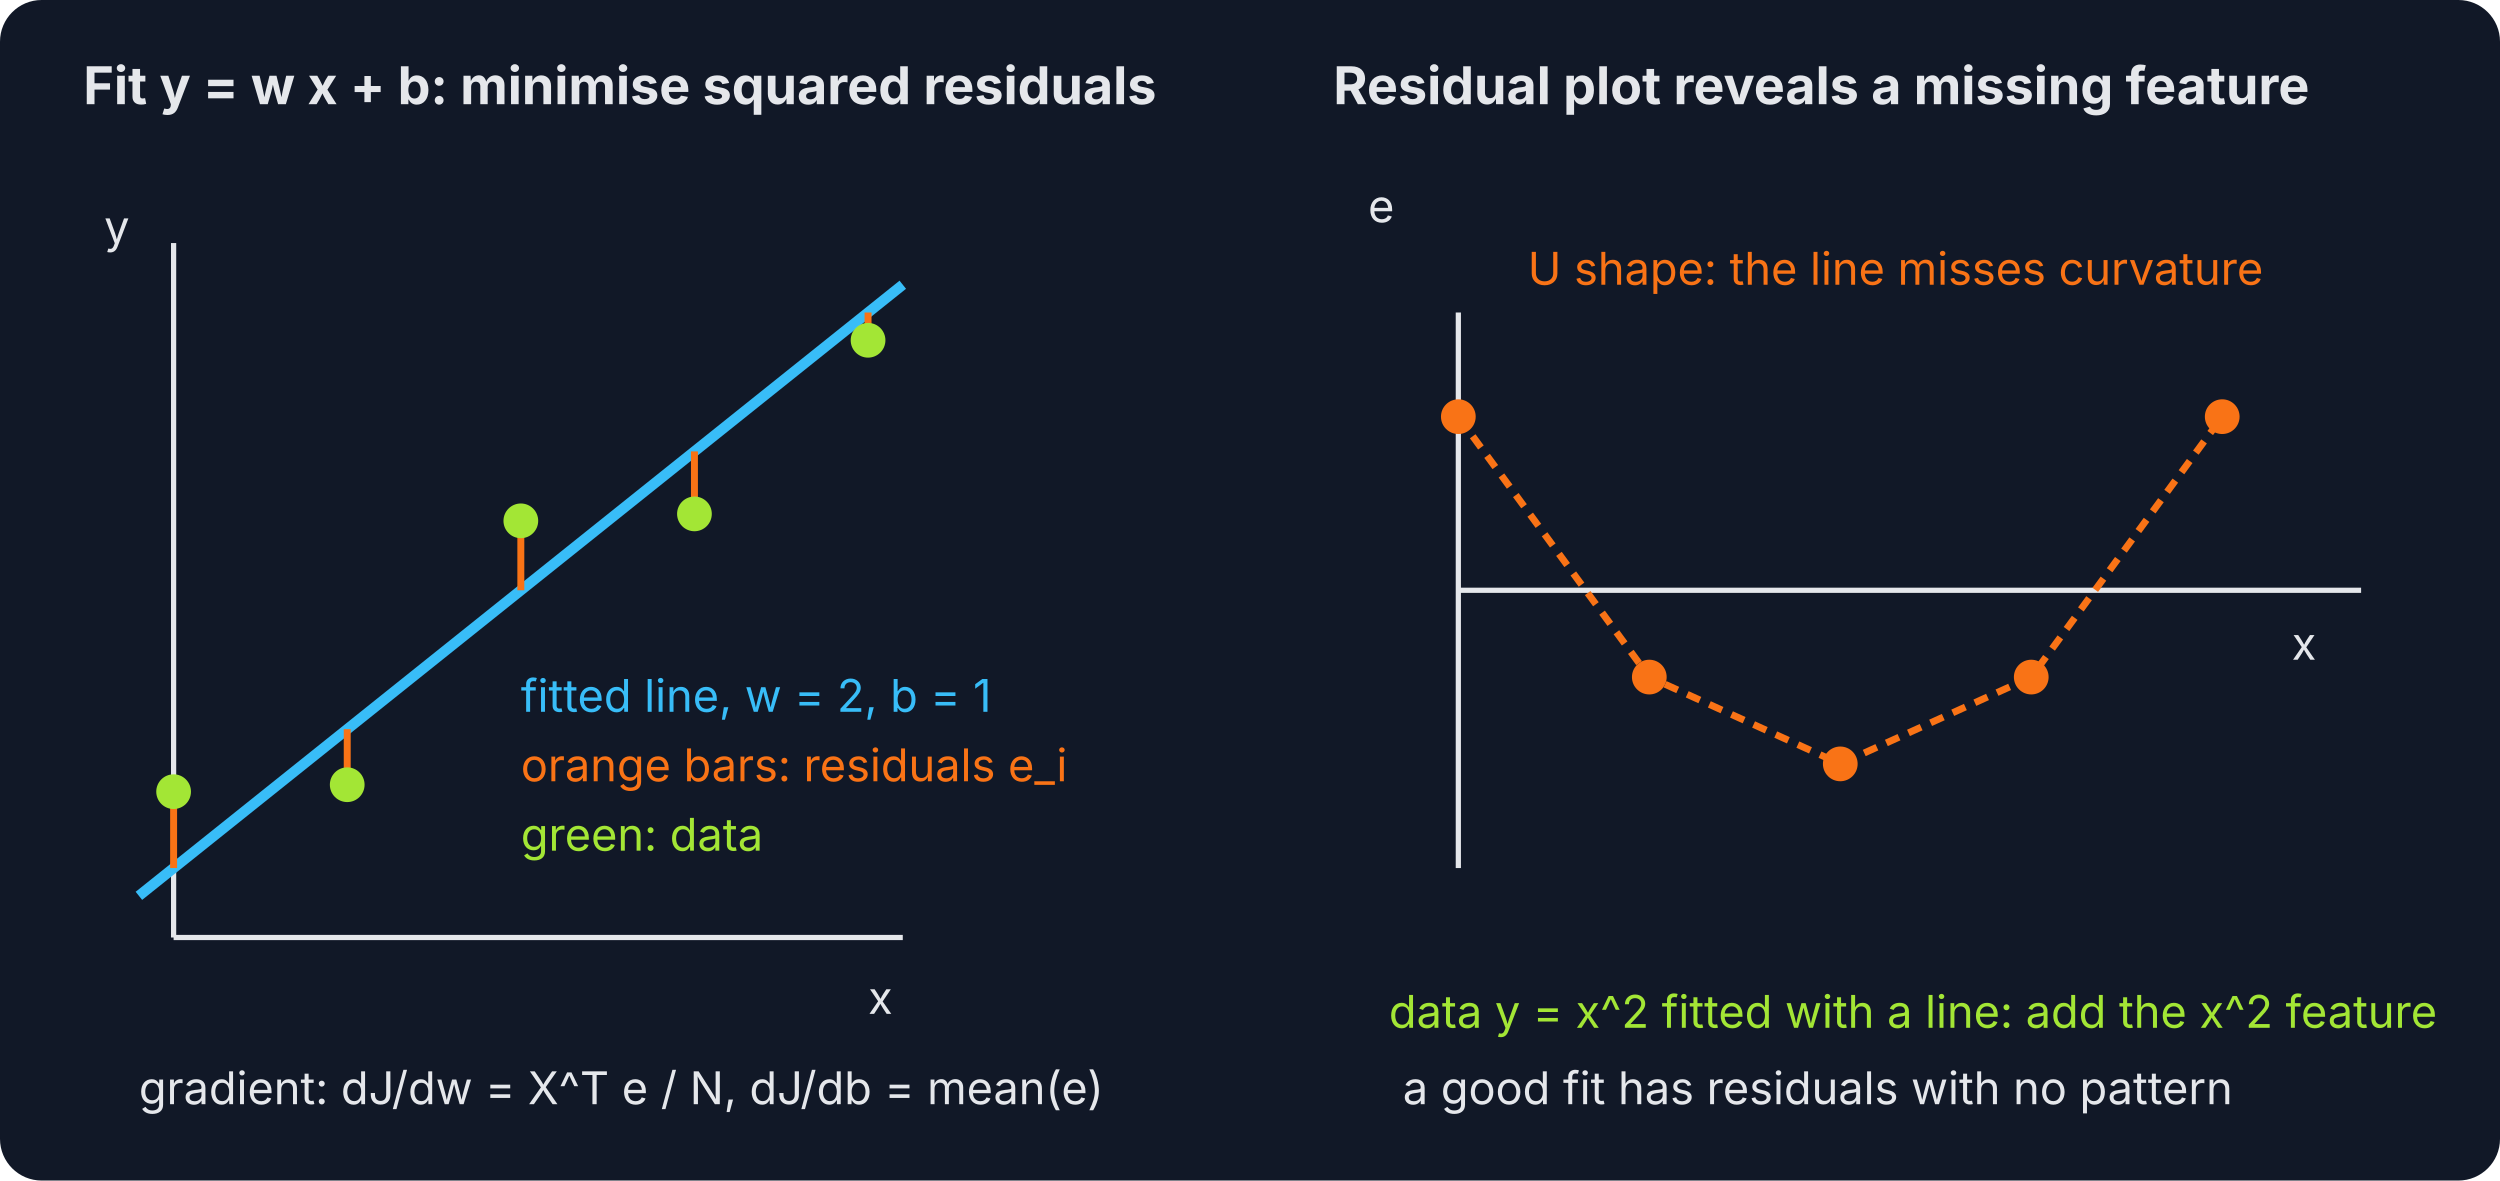
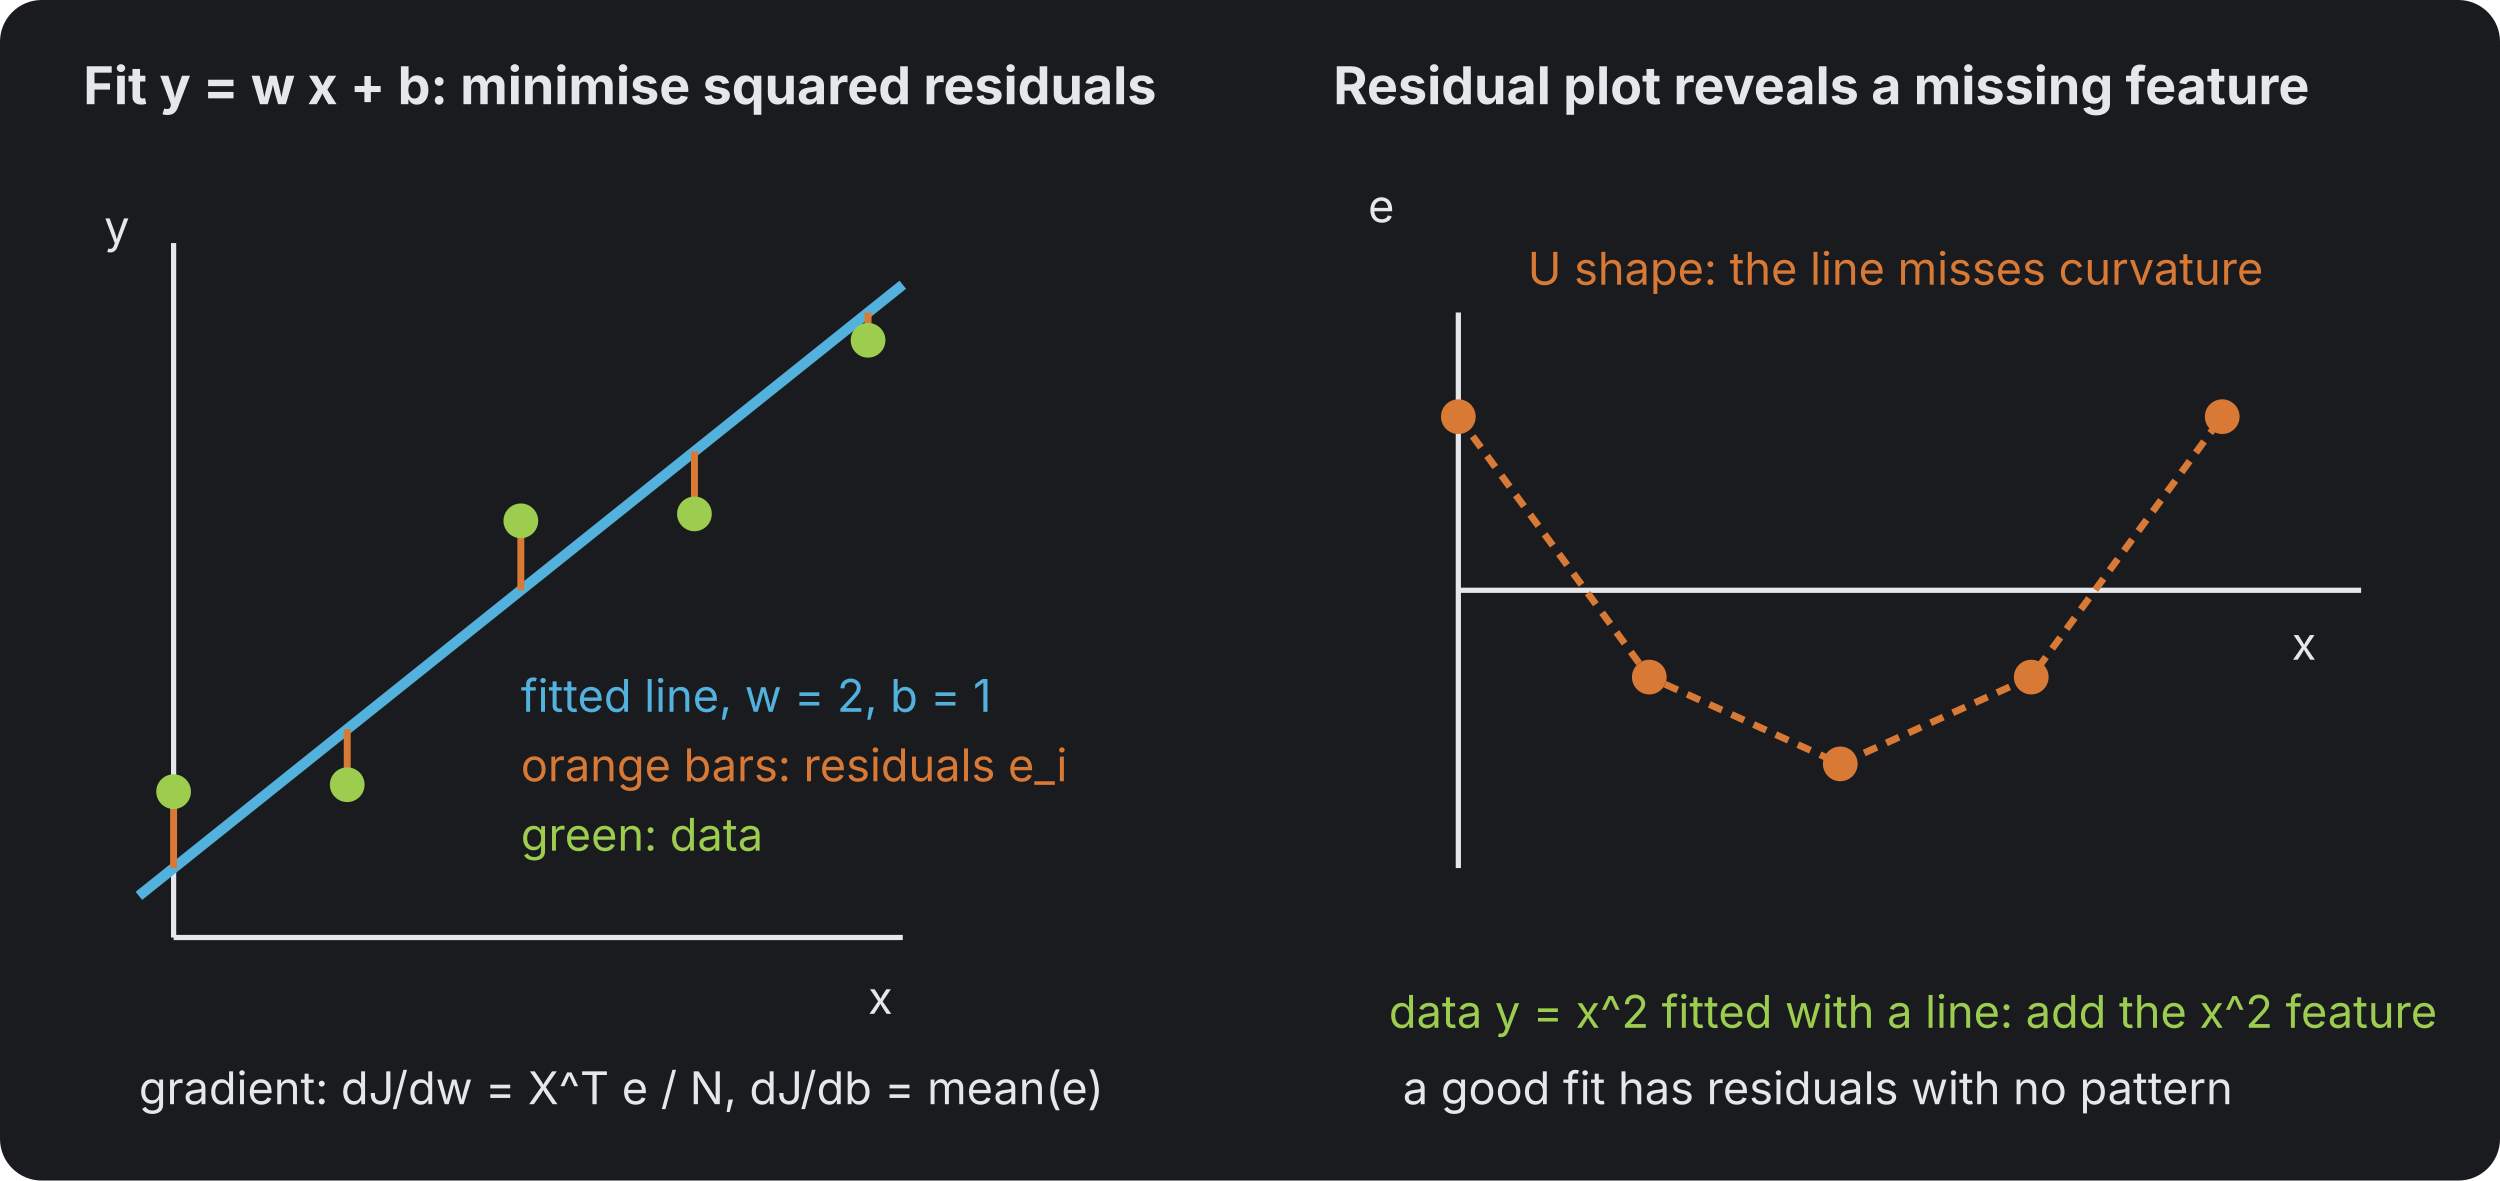
<svg xmlns="http://www.w3.org/2000/svg" viewBox="0 0 720 340" font-family="Inter, Arial, sans-serif" font-size="14">
-   <rect width="720" height="340" fill="#111827" rx="12" />
+   <rect width="720" height="340" fill="#191b1f" rx="12" />
  <g fill="#e5e7eb">
    <text x="24" y="30" font-size="15" font-weight="bold">Fit y = w x + b: minimise squared residuals</text>
    <text x="384" y="30" font-size="15" font-weight="bold">Residual plot reveals a missing feature</text>
    <text x="250" y="292" font-size="13">x</text>
    <text x="30" y="70" font-size="13">y</text>
-     <text x="150" y="205" fill="#38bdf8" font-size="13">fitted line, w = 2, b = 1</text>
-     <text x="150" y="225" fill="#f97316" font-size="13">orange bars: residuals e_i</text>
-     <text x="150" y="245" fill="#a3e635" font-size="13">green: data</text>
+     <text x="150" y="205" fill="#53b2dd" font-size="13">fitted line, w = 2, b = 1</text>
+     <text x="150" y="225" fill="#d97936" font-size="13">orange bars: residuals e_i</text>
+     <text x="150" y="245" fill="#9ccd4e" font-size="13">green: data</text>
    <text x="40" y="318" font-size="13">gradient: dJ/dw = X^T e / N,  dJ/db = mean(e)</text>
    <text x="660" y="190" font-size="13">x</text>
    <text x="394" y="64" font-size="13">e</text>
-     <text x="440" y="82" fill="#f97316" font-size="13">U shape: the line misses curvature</text>
-     <text x="400" y="296" font-size="13" fill="#a3e635">data y = x^2 fitted with a line: add the x^2 feature</text>
+     <text x="440" y="82" fill="#d97936" font-size="13">U shape: the line misses curvature</text>
+     <text x="400" y="296" font-size="13" fill="#9ccd4e">data y = x^2 fitted with a line: add the x^2 feature</text>
    <text x="404" y="318" font-size="13">a good fit has residuals with no pattern</text>
  </g>
  <g stroke="#e5e7eb" stroke-width="1.5">
    <line x1="50" y1="270" x2="260" y2="270" />
    <line x1="50" y1="270" x2="50" y2="70" />
    <line x1="420" y1="170" x2="680" y2="170" />
    <line x1="420" y1="250" x2="420" y2="90" />
  </g>
-   <line x1="40.0" y1="258.0" x2="260.0" y2="82.0" stroke="#38bdf8" stroke-width="3" />
-   <line x1="50" y1="228" x2="50" y2="250" stroke="#f97316" stroke-width="2" />
-   <circle cx="50" cy="228" r="5" fill="#a3e635" />
-   <line x1="100" y1="226" x2="100" y2="210" stroke="#f97316" stroke-width="2" />
-   <circle cx="100" cy="226" r="5" fill="#a3e635" />
-   <line x1="150" y1="150" x2="150" y2="170" stroke="#f97316" stroke-width="2" />
-   <circle cx="150" cy="150" r="5" fill="#a3e635" />
-   <line x1="200" y1="148" x2="200" y2="130" stroke="#f97316" stroke-width="2" />
-   <circle cx="200" cy="148" r="5" fill="#a3e635" />
-   <line x1="250" y1="98" x2="250" y2="90" stroke="#f97316" stroke-width="2" />
-   <circle cx="250" cy="98" r="5" fill="#a3e635" />
-   <polyline points="420,120 475,195 530,220 585,195 640,120" fill="none" stroke="#f97316" stroke-width="2" stroke-dasharray="4 3" />
-   <circle cx="420" cy="120" r="5" fill="#f97316" />
-   <circle cx="475" cy="195" r="5" fill="#f97316" />
-   <circle cx="530" cy="220" r="5" fill="#f97316" />
-   <circle cx="585" cy="195" r="5" fill="#f97316" />
-   <circle cx="640" cy="120" r="5" fill="#f97316" />
+   <line x1="40.0" y1="258.0" x2="260.0" y2="82.0" stroke="#53b2dd" stroke-width="3" />
+   <line x1="50" y1="228" x2="50" y2="250" stroke="#d97936" stroke-width="2" />
+   <circle cx="50" cy="228" r="5" fill="#9ccd4e" />
+   <line x1="100" y1="226" x2="100" y2="210" stroke="#d97936" stroke-width="2" />
+   <circle cx="100" cy="226" r="5" fill="#9ccd4e" />
+   <line x1="150" y1="150" x2="150" y2="170" stroke="#d97936" stroke-width="2" />
+   <circle cx="150" cy="150" r="5" fill="#9ccd4e" />
+   <line x1="200" y1="148" x2="200" y2="130" stroke="#d97936" stroke-width="2" />
+   <circle cx="200" cy="148" r="5" fill="#9ccd4e" />
+   <line x1="250" y1="98" x2="250" y2="90" stroke="#d97936" stroke-width="2" />
+   <circle cx="250" cy="98" r="5" fill="#9ccd4e" />
+   <polyline points="420,120 475,195 530,220 585,195 640,120" fill="none" stroke="#d97936" stroke-width="2" stroke-dasharray="4 3" />
+   <circle cx="420" cy="120" r="5" fill="#d97936" />
+   <circle cx="475" cy="195" r="5" fill="#d97936" />
+   <circle cx="530" cy="220" r="5" fill="#d97936" />
+   <circle cx="585" cy="195" r="5" fill="#d97936" />
+   <circle cx="640" cy="120" r="5" fill="#d97936" />
</svg>
